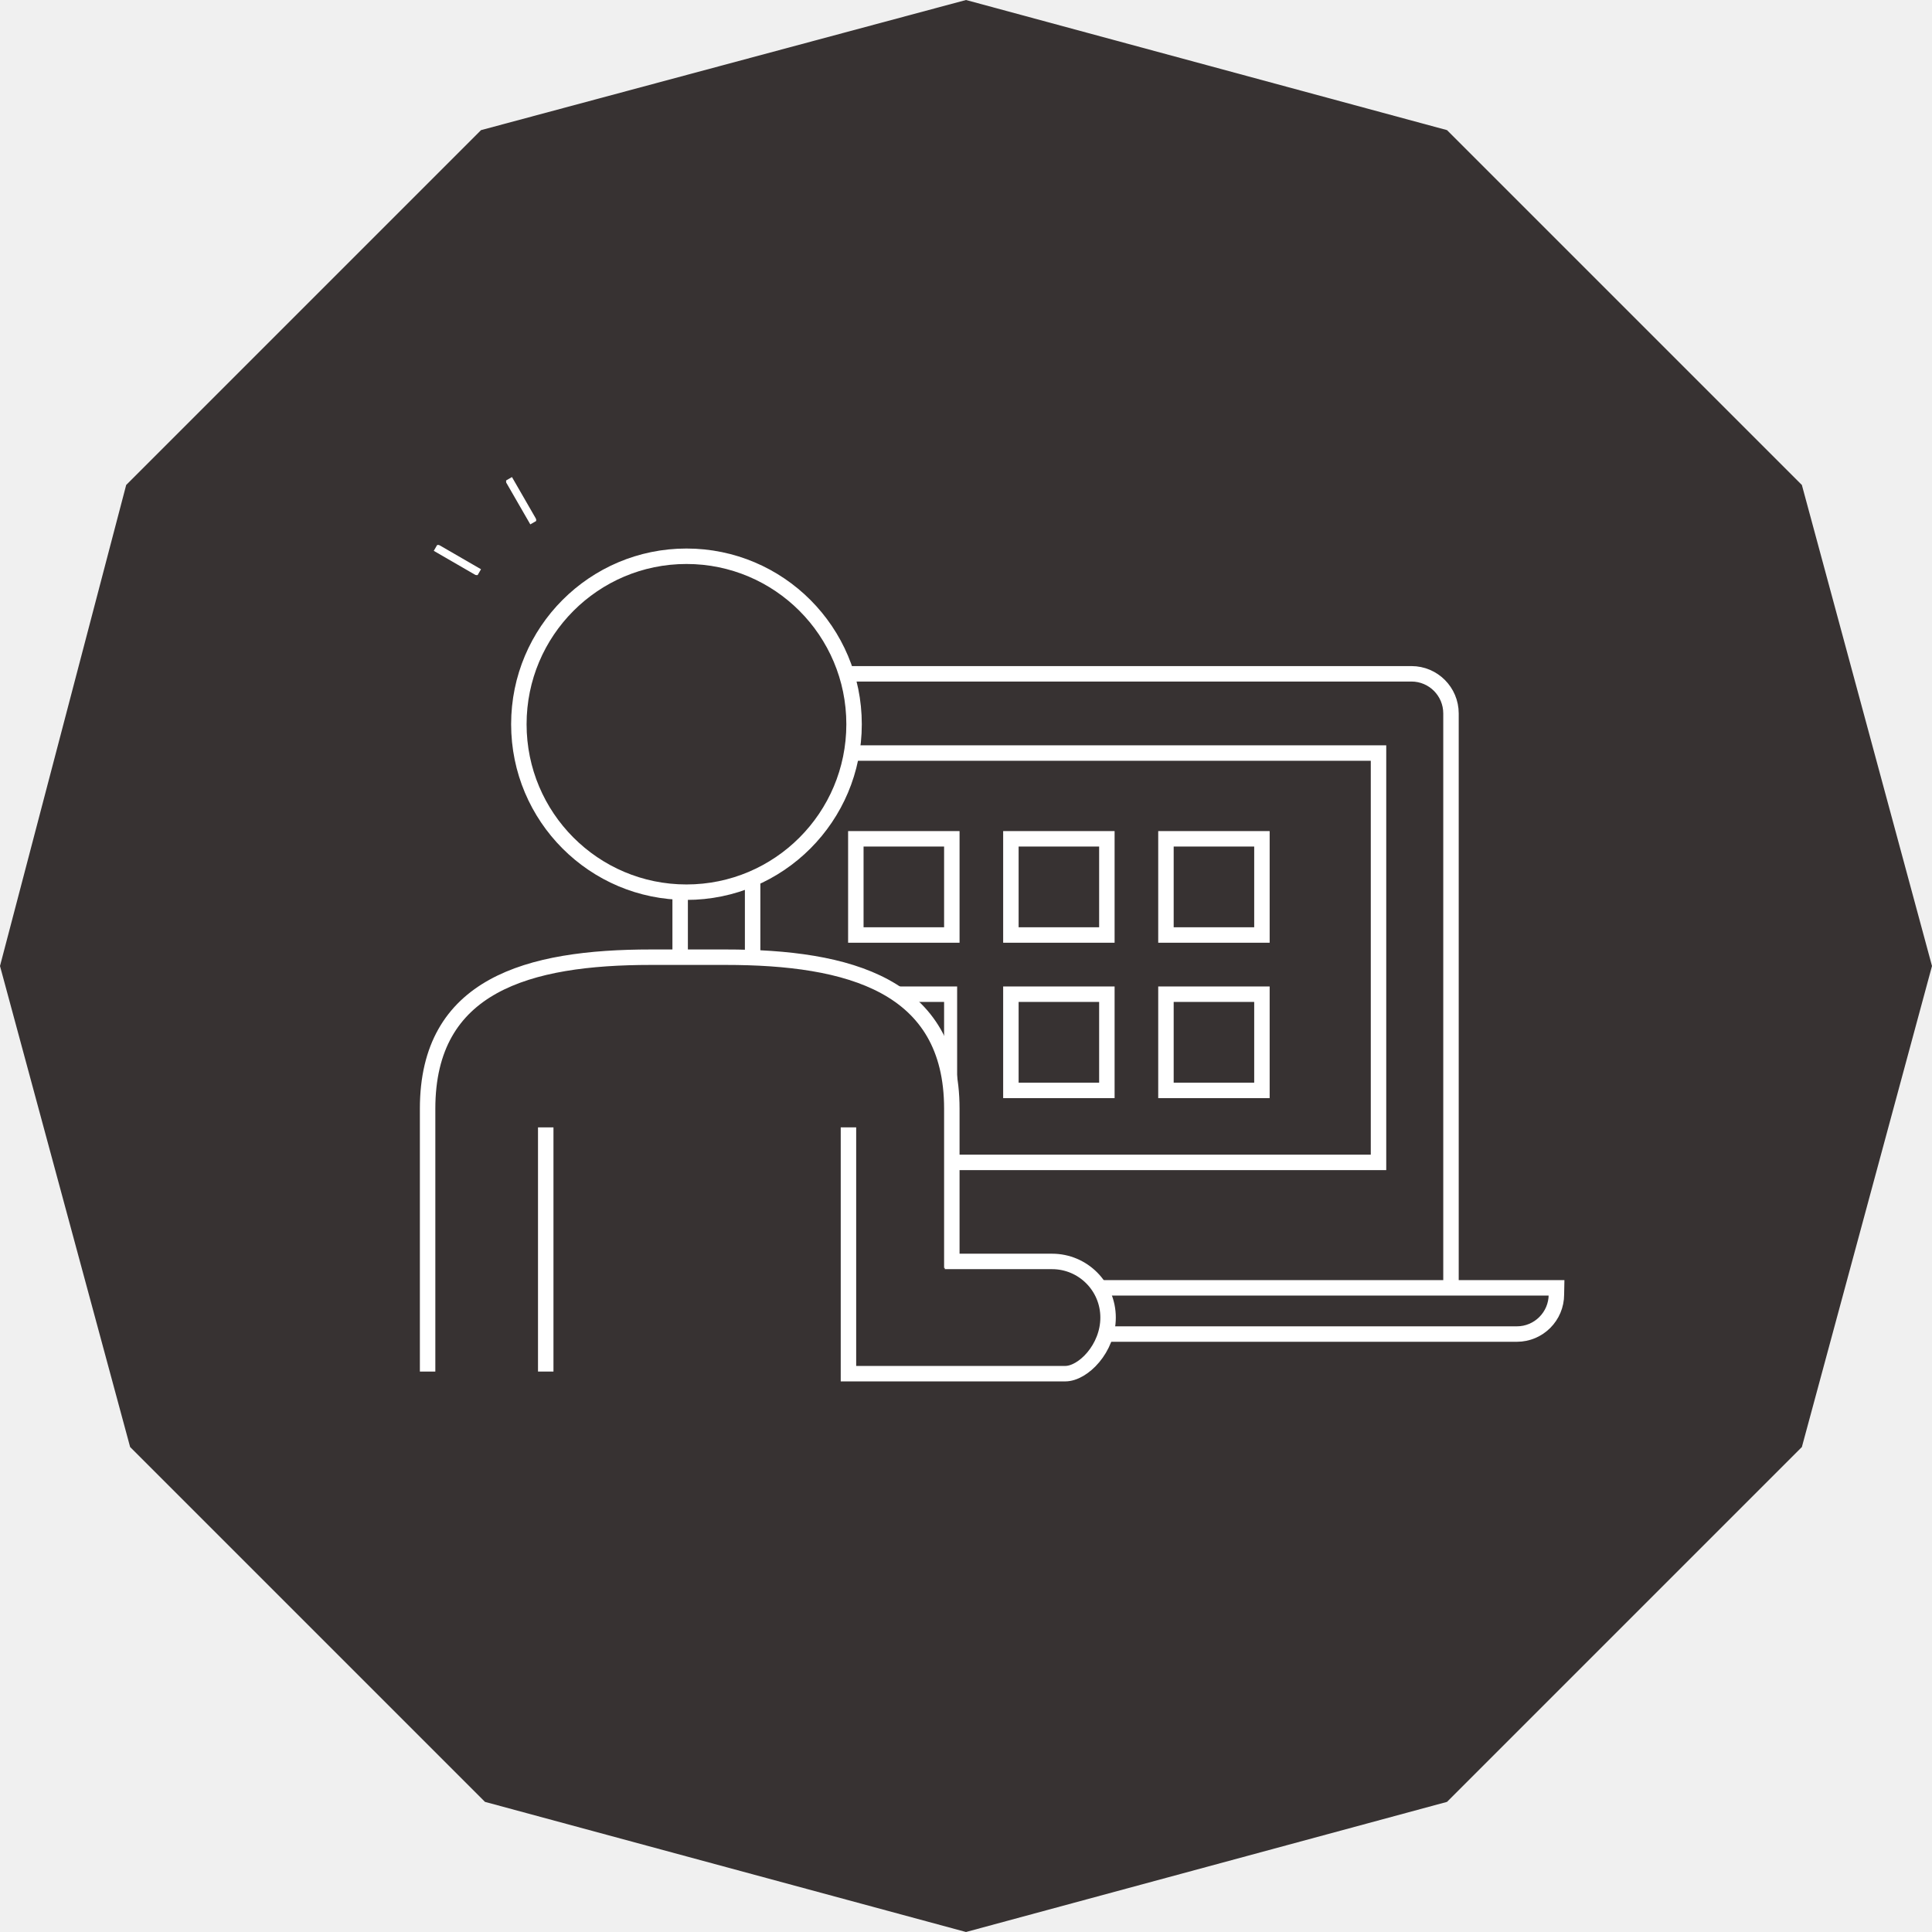
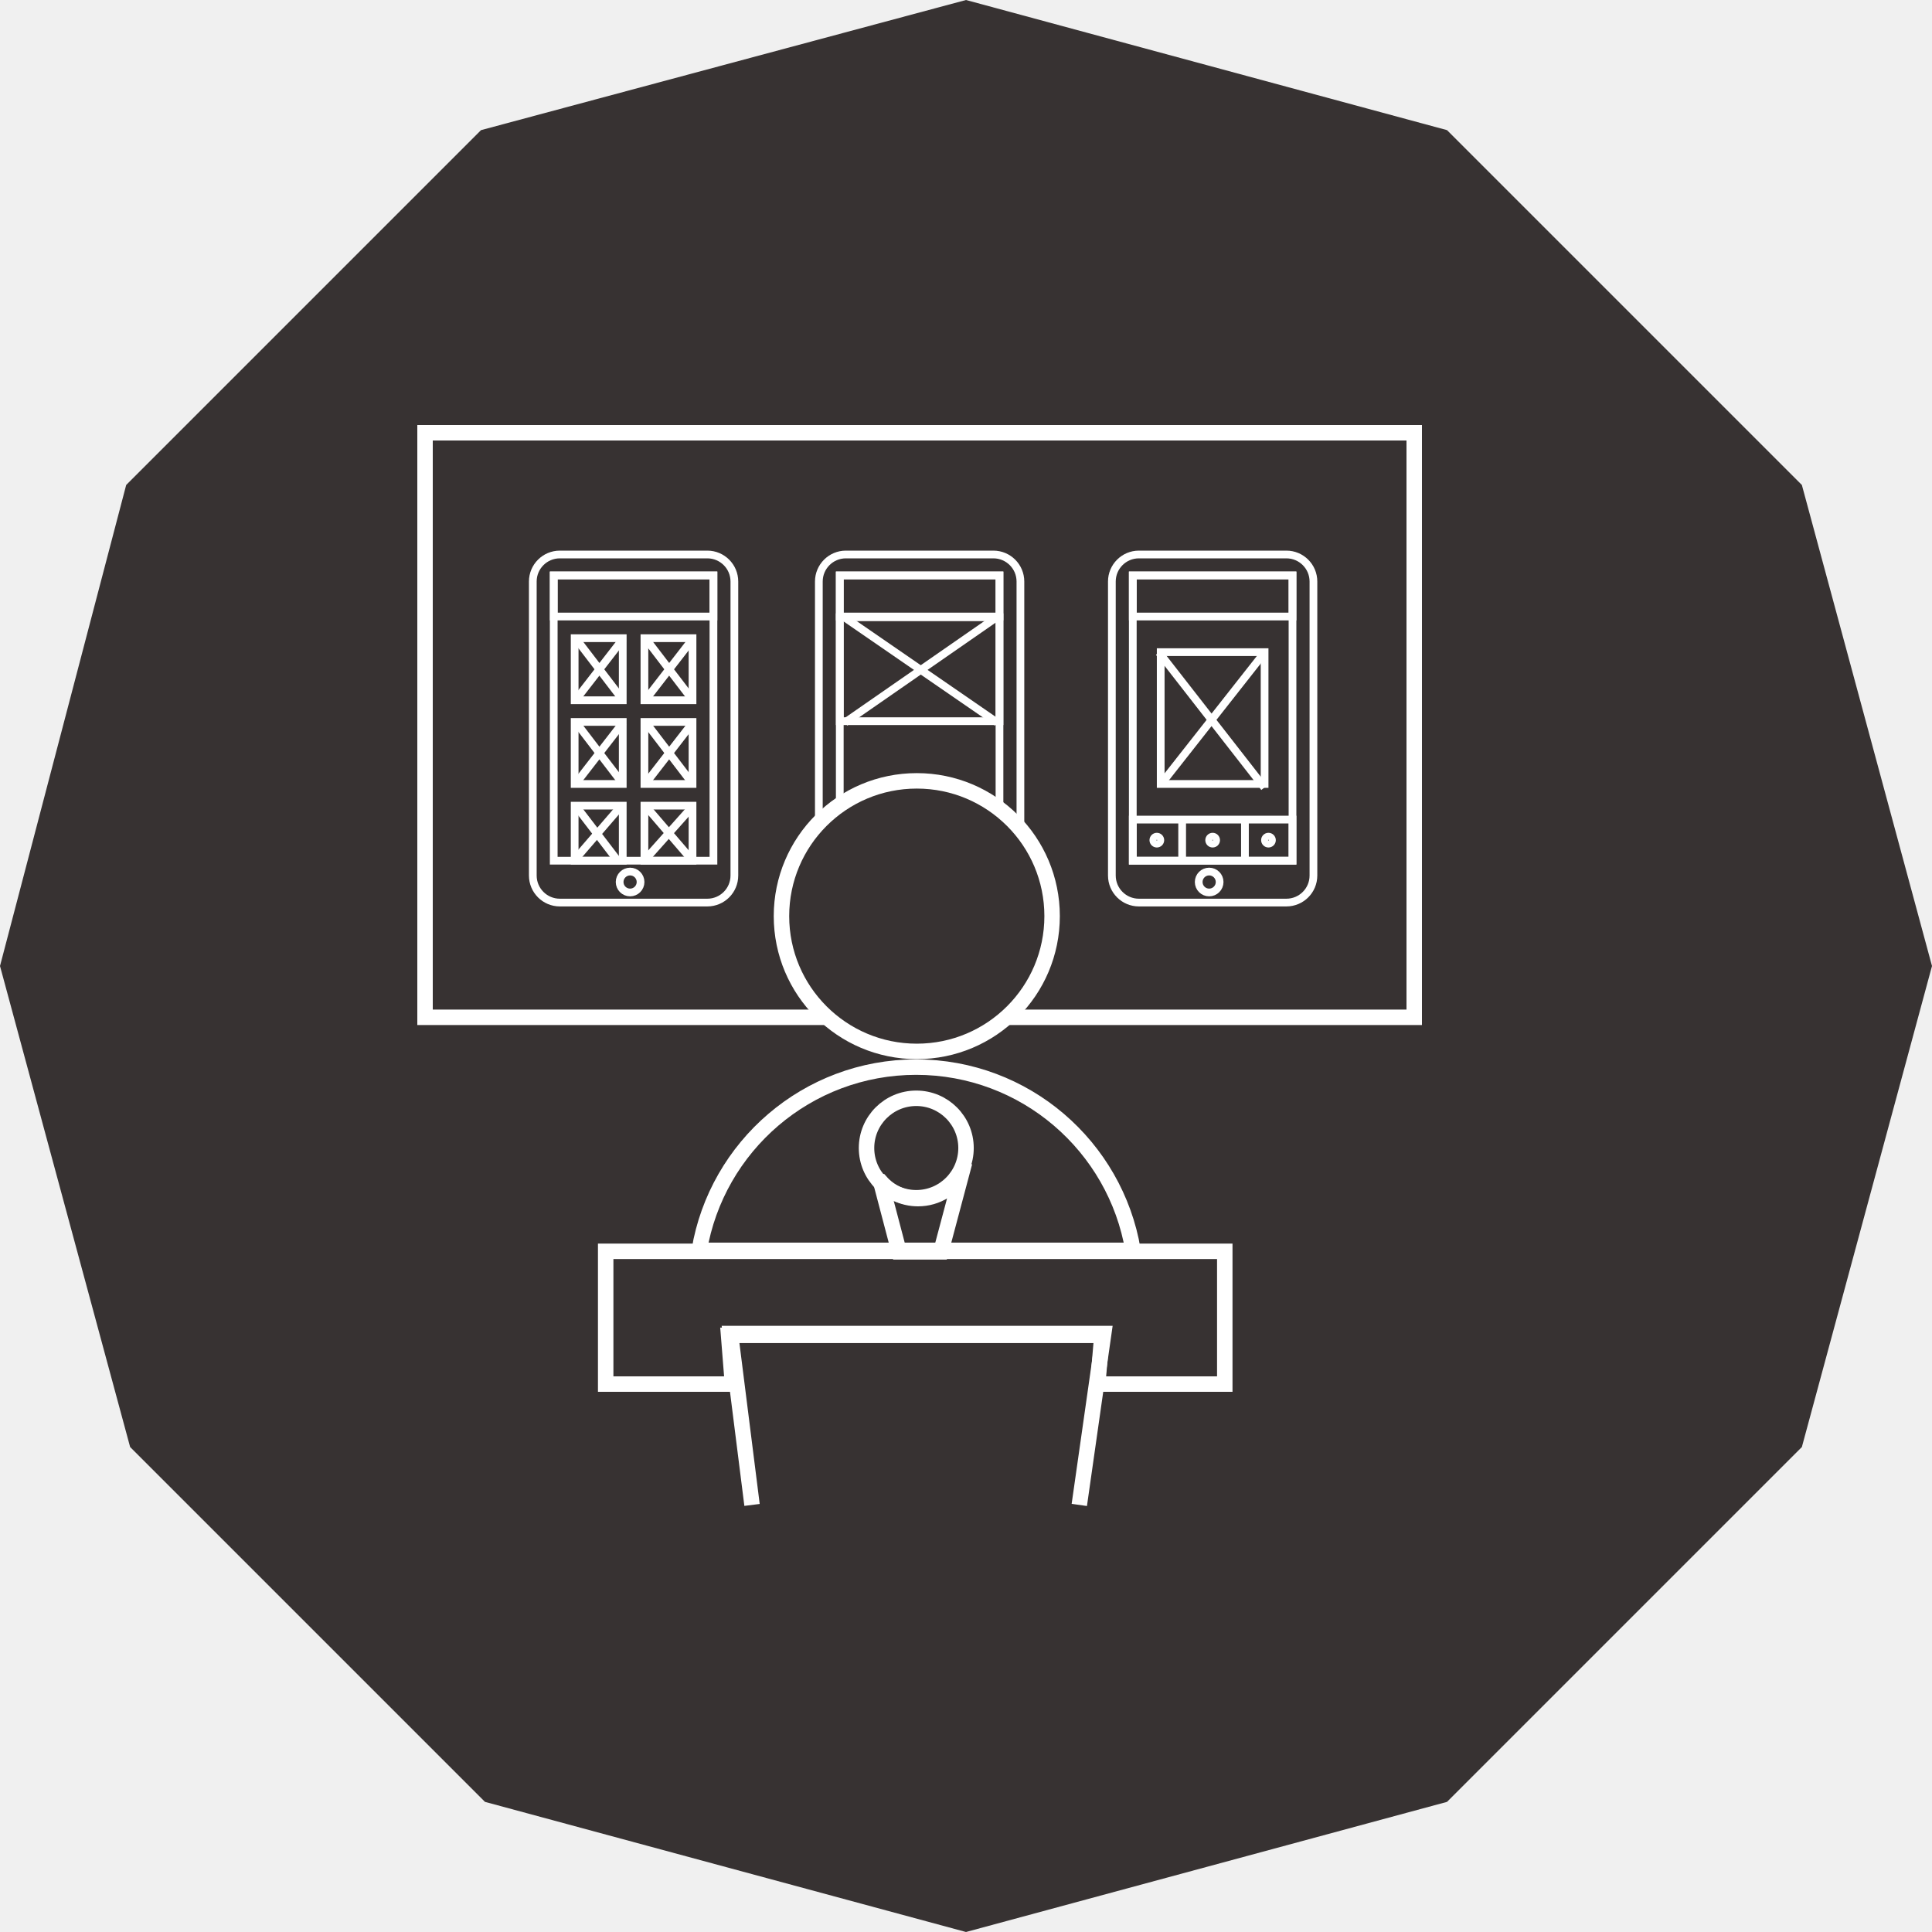
<svg xmlns="http://www.w3.org/2000/svg" xmlns:xlink="http://www.w3.org/1999/xlink" width="250px" height="250px" viewBox="0 0 250 250" version="1.1">
  <defs>
-     <path id="path-1" d="M0,0.005 L149.39,0.005 L149.39,120.71 L0,120.71" />
-     <path id="path-3" d="M0,0.005 L149.39,0.005 L149.39,120.71 L0,120.71 L0,0.005 Z" />
+     <rect id="path-1" x="0" y="0" width="27.083" height="46.042" rx="4" />
+     <mask id="mask-2" maskContentUnits="userSpaceOnUse" maskUnits="objectBoundingBox" x="0" y="0" width="27.083" height="46.042" fill="white">
+       <use xlink:href="#path-1" />
+     </mask>
+     <rect id="path-3" x="2.708" y="2.708" width="21.667" height="37.917" />
+     <mask id="mask-4" maskContentUnits="userSpaceOnUse" maskUnits="objectBoundingBox" x="0" y="0" width="21.667" height="37.917" fill="white">
+       <use xlink:href="#path-3" />
+     </mask>
+     <rect id="path-5" x="19.861" y="27.083" width="7.222" height="9.028" />
+     <mask id="mask-6" maskContentUnits="userSpaceOnUse" maskUnits="objectBoundingBox" x="0" y="0" width="7.222" height="9.028" fill="white">
+       <use xlink:href="#path-5" />
+     </mask>
+     <rect id="path-7" x="28.889" y="27.083" width="7.222" height="9.028" />
+     <mask id="mask-8" maskContentUnits="userSpaceOnUse" maskUnits="objectBoundingBox" x="0" y="0" width="7.222" height="9.028" fill="white">
+       <use xlink:href="#path-7" />
+     </mask>
+     <rect id="path-9" x="19.861" y="37.917" width="7.222" height="9.028" />
+     <mask id="mask-10" maskContentUnits="userSpaceOnUse" maskUnits="objectBoundingBox" x="0" y="0" width="7.222" height="9.028" fill="white">
+       <use xlink:href="#path-9" />
+     </mask>
+     <rect id="path-11" x="28.889" y="37.917" width="7.222" height="9.028" />
+     <mask id="mask-12" maskContentUnits="userSpaceOnUse" maskUnits="objectBoundingBox" x="0" y="0" width="7.222" height="9.028" fill="white">
+       <use xlink:href="#path-11" />
+     </mask>
+     <rect id="path-13" x="19.861" y="48.75" width="7.222" height="8.125" />
+     <mask id="mask-14" maskContentUnits="userSpaceOnUse" maskUnits="objectBoundingBox" x="0" y="0" width="7.222" height="8.125" fill="white">
+       <use xlink:href="#path-13" />
+     </mask>
+     <rect id="path-15" x="28.889" y="48.75" width="7.222" height="8.125" />
+     <mask id="mask-16" maskContentUnits="userSpaceOnUse" maskUnits="objectBoundingBox" x="0" y="0" width="7.222" height="8.125" fill="white">
+       <use xlink:href="#path-15" />
+     </mask>
+     <rect id="path-17" x="17.153" y="18.958" width="21.667" height="6.319" />
+     <mask id="mask-18" maskContentUnits="userSpaceOnUse" maskUnits="objectBoundingBox" x="0" y="0" width="21.667" height="6.319" fill="white">
+       <use xlink:href="#path-17" />
+     </mask>
+     <rect id="path-19" x="0" y="0" width="27.083" height="46.042" rx="4" />
+     <mask id="mask-20" maskContentUnits="userSpaceOnUse" maskUnits="objectBoundingBox" x="0" y="0" width="27.083" height="46.042" fill="white">
+       <use xlink:href="#path-19" />
+     </mask>
+     <rect id="path-21" x="2.708" y="2.708" width="21.667" height="37.917" />
+     <mask id="mask-22" maskContentUnits="userSpaceOnUse" maskUnits="objectBoundingBox" x="0" y="0" width="21.667" height="37.917" fill="white">
+       <use xlink:href="#path-21" />
+     </mask>
+     <rect id="path-23" x="2.708" y="2.708" width="21.667" height="6.319" />
+     <mask id="mask-24" maskContentUnits="userSpaceOnUse" maskUnits="objectBoundingBox" x="0" y="0" width="21.667" height="6.319" fill="white">
+       <use xlink:href="#path-23" />
+     </mask>
+     <rect id="path-25" x="0" y="0" width="21.667" height="6.319" />
+     <mask id="mask-26" maskContentUnits="userSpaceOnUse" maskUnits="objectBoundingBox" x="0" y="0" width="21.667" height="6.319" fill="white">
+       <use xlink:href="#path-25" />
+     </mask>
+     <rect id="path-27" x="0" y="0" width="27.083" height="46.042" rx="4" />
+     <mask id="mask-28" maskContentUnits="userSpaceOnUse" maskUnits="objectBoundingBox" x="0" y="0" width="27.083" height="46.042" fill="white">
+       <use xlink:href="#path-27" />
+     </mask>
+     <rect id="path-29" x="2.708" y="2.708" width="21.667" height="37.917" />
+     <mask id="mask-30" maskContentUnits="userSpaceOnUse" maskUnits="objectBoundingBox" x="0" y="0" width="21.667" height="37.917" fill="white">
+       <use xlink:href="#path-29" />
+     </mask>
+     <rect id="path-31" x="6.319" y="12.639" width="14.444" height="18.056" />
+     <mask id="mask-32" maskContentUnits="userSpaceOnUse" maskUnits="objectBoundingBox" x="0" y="0" width="14.444" height="18.056" fill="white">
+       <use xlink:href="#path-31" />
+     </mask>
+     <rect id="path-33" x="2.708" y="2.708" width="21.667" height="6.319" />
+     <mask id="mask-34" maskContentUnits="userSpaceOnUse" maskUnits="objectBoundingBox" x="0" y="0" width="21.667" height="6.319" fill="white">
+       <use xlink:href="#path-33" />
+     </mask>
+     <rect id="path-35" x="0" y="0" width="21.667" height="6.319" />
+     <mask id="mask-36" maskContentUnits="userSpaceOnUse" maskUnits="objectBoundingBox" x="0" y="0" width="21.667" height="6.319" fill="white">
+       <use xlink:href="#path-35" />
+     </mask>
+     <rect id="path-37" x="54.167" y="24.375" width="21.667" height="14.444" />
+     <mask id="mask-38" maskContentUnits="userSpaceOnUse" maskUnits="objectBoundingBox" x="0" y="0" width="21.667" height="14.444" fill="white">
+       <use xlink:href="#path-37" />
+     </mask>
+     <rect id="path-39" x="0" y="0" width="130" height="77.639" />
+     <mask id="mask-40" maskContentUnits="userSpaceOnUse" maskUnits="objectBoundingBox" x="0" y="0" width="130" height="77.639" fill="white">
+       <use xlink:href="#path-39" />
+     </mask>
  </defs>
  <g id="Page-1" stroke="none" stroke-width="1" fill="none" fill-rule="evenodd">
-     <g id="indication" transform="translate(-570, -288)">
-       <g id="icon_02" transform="translate(570, 288)">
-         <path d="M233.161,62.755 L187.245,16.839 L125,0 L62.245,16.839 L16.329,62.755 L-2.84217094e-14,125 L16.839,187.245 L62.755,233.161 L125,250 L187.245,233.161 L233.161,187.245 L250,125 L233.161,62.755 Z" id="Path-Copy" fill="#373232" />
-         <g id="icon" transform="translate(53, 58)">
-           <path d="M89.367,108.646 L148.415,108.646 L148.398,109.5 C148.398,112.331 146.107,114.626 143.282,114.626 L90.323,114.626" id="Stroke-1" stroke="#FFFFFF" stroke-width="2" />
-           <path d="M57.516,35.714 C57.516,47.717 47.807,57.448 35.829,57.448 C23.85,57.448 14.14,47.717 14.14,35.714 C14.14,23.71 23.85,13.979 35.829,13.979 C47.807,13.979 57.516,23.71 57.516,35.714 L57.516,35.714 Z" id="Stroke-3" stroke="#FFFFFF" stroke-width="2" />
-           <path d="M2.332,119.479 L2.332,85.463 C2.332,69.457 15.278,65.861 31.249,65.861 L40.888,65.861 C56.86,65.861 70.166,69.457 70.166,85.463 L70.166,106.075" id="Stroke-5" stroke="#FFFFFF" stroke-width="2" />
-           <path d="M17.618,119.479 L17.618,87.883" id="Stroke-7" stroke="#FFFFFF" stroke-width="2" />
-           <path d="M69.255,105.229 L83.139,105.229 C87.141,105.229 90.385,108.48 90.385,112.491 C90.385,116.501 87.141,119.752 84.843,119.752 L56.79,119.752 L56.79,119.48 L56.79,87.883" id="Stroke-9" stroke="#FFFFFF" stroke-width="2" />
-           <path d="M56.552,29.191 L129.642,29.191 C132.467,29.191 134.757,31.487 134.757,34.318 L134.757,107.895" id="Stroke-11" stroke="#FFFFFF" stroke-width="2" />
-           <path d="M35.012,66.1 L35.012,57.483" id="Stroke-13" stroke="#FFFFFF" stroke-width="2" />
-           <path d="M57.268,39.444 L125.379,39.444 L125.379,92.413 L70.166,92.413" id="Stroke-15" stroke="#FFFFFF" stroke-width="2" />
-           <path d="M44.389,66.101 L44.389,55.808" id="Stroke-17" stroke="#FFFFFF" stroke-width="2" />
-           <mask id="mask-2" fill="white">
-             <use xlink:href="#path-1" />
-           </mask>
-           <g id="Clip-20" />
-           <path d="M26.217,0.004 L26.217,6.499" id="Stroke-19" stroke="#FFFFFF" mask="url(#mask-2)" />
-           <path d="M12.814,3.982 L16.055,9.606" id="Stroke-22" stroke="#FFFFFF" mask="url(#mask-2)" />
-           <path d="M3.38,12.846 L8.992,16.093" id="Stroke-24" stroke="#FFFFFF" mask="url(#mask-2)" />
-           <path d="M0,25.687 L6.481,25.687" id="Stroke-26" stroke="#FFFFFF" mask="url(#mask-2)" />
-           <mask id="mask-4" fill="white">
-             <use xlink:href="#path-3" />
-           </mask>
-           <g id="Clip-29" />
-           <path d="M70.166,62.989 L57.745,62.989 L57.745,50.542 L70.166,50.542 L70.166,62.989 Z" id="Stroke-28" stroke="#FFFFFF" stroke-width="2" mask="url(#mask-4)" />
-           <path d="M90.229,62.989 L77.809,62.989 L77.809,50.542 L90.229,50.542 L90.229,62.989 Z" id="Stroke-30" stroke="#FFFFFF" stroke-width="2" mask="url(#mask-4)" />
-           <path d="M110.293,62.989 L97.873,62.989 L97.873,50.542 L110.293,50.542 L110.293,62.989 Z" id="Stroke-31" stroke="#FFFFFF" stroke-width="2" mask="url(#mask-4)" />
-           <path d="M90.229,83.096 L77.809,83.096 L77.809,70.649 L90.229,70.649 L90.229,83.096 Z" id="Stroke-32" stroke="#FFFFFF" stroke-width="2" mask="url(#mask-4)" />
-           <path d="M110.293,83.096 L97.873,83.096 L97.873,70.649 L110.293,70.649 L110.293,83.096 Z" id="Stroke-33" stroke="#FFFFFF" stroke-width="2" mask="url(#mask-4)" />
-           <path d="M63.293,70.649 L70.166,70.649 L70.166,83.096" id="Stroke-34" stroke="#FFFFFF" stroke-width="2" mask="url(#mask-4)" />
+     <g id="indication" transform="translate(-595, -248)">
+       <g id="stakeholder" transform="translate(569, 248)">
+         <g id="icon_02" transform="translate(26, 0)">
+           <polygon id="Path-Copy" fill="#373232" points="233.161 62.755 187.245 16.839 125 0 62.245 16.839 16.329 62.755 -3.20102299e-14 125 16.839 187.245 62.755 233.161 125 250 187.245 233.161 233.161 187.245 250 125" />
+           <g id="Group" transform="translate(54, 55)" stroke="#FFFFFF">
+             <g id="Group-15" transform="translate(14.44444, 16.25)">
+               <ellipse id="Oval-55" cx="13.09" cy="42.882" rx="1.354" ry="1.354" />
+               <g id="Group-14" stroke-width="2">
+                 <use id="Rectangle-2364" mask="url(#mask-2)" xlink:href="#path-1" />
+               </g>
+               <use id="Rectangle-2364" mask="url(#mask-4)" stroke-width="2" xlink:href="#path-3" />
+             </g>
+             <use id="Rectangle-2370" mask="url(#mask-6)" stroke-width="2" xlink:href="#path-5" />
+             <use id="Rectangle-2370" mask="url(#mask-8)" stroke-width="2" xlink:href="#path-7" />
+             <use id="Rectangle-2370" mask="url(#mask-10)" stroke-width="2" xlink:href="#path-9" />
+             <use id="Rectangle-2370" mask="url(#mask-12)" stroke-width="2" xlink:href="#path-11" />
+             <use id="Rectangle-2370" mask="url(#mask-14)" stroke-width="2" xlink:href="#path-13" />
+             <use id="Rectangle-2370" mask="url(#mask-16)" stroke-width="2" xlink:href="#path-15" />
+             <use id="Rectangle-2371" mask="url(#mask-18)" stroke-width="2" xlink:href="#path-17" />
+             <g id="Group-18" transform="translate(51.45833, 16.25)">
+               <g id="Group-15">
+                 <ellipse id="Oval-55" cx="13.09" cy="42.882" rx="1.354" ry="1.354" />
+                 <g id="Group-14" stroke-width="2">
+                   <use id="Rectangle-2364" mask="url(#mask-20)" xlink:href="#path-19" />
+                 </g>
+                 <use id="Rectangle-2364" mask="url(#mask-22)" stroke-width="2" xlink:href="#path-21" />
+               </g>
+               <use id="Rectangle-2371" mask="url(#mask-24)" stroke-width="2" xlink:href="#path-23" />
+               <g id="Group-17" transform="translate(2.708333, 34.30556)">
+                 <use id="Rectangle-2371" mask="url(#mask-26)" stroke-width="2" xlink:href="#path-25" />
+                 <path d="M6.887,0.437 L6.887,5.956" id="Path-1058" />
+                 <path d="M15.012,0.437 L15.012,5.956" id="Path-1058" />
+                 <ellipse id="Oval-58" cx="3.611" cy="3.16" rx="0.451" ry="0.451" />
+                 <ellipse id="Oval-58" cx="10.833" cy="3.16" rx="0.451" ry="0.451" />
+                 <ellipse id="Oval-58" cx="18.056" cy="3.16" rx="0.451" ry="0.451" />
+               </g>
+             </g>
+             <g id="Group-18" transform="translate(89.375, 16.25)">
+               <g id="Group-15">
+                 <ellipse id="Oval-55" cx="13.09" cy="42.882" rx="1.354" ry="1.354" />
+                 <g id="Group-14" stroke-width="2">
+                   <use id="Rectangle-2364" mask="url(#mask-28)" xlink:href="#path-27" />
+                 </g>
+                 <use id="Rectangle-2364" mask="url(#mask-30)" stroke-width="2" xlink:href="#path-29" />
+               </g>
+               <use id="Rectangle-2370" mask="url(#mask-32)" stroke-width="2" xlink:href="#path-31" />
+               <use id="Rectangle-2371" mask="url(#mask-34)" stroke-width="2" xlink:href="#path-33" />
+               <g id="Group-17" transform="translate(2.708333, 34.30556)">
+                 <use id="Rectangle-2371" mask="url(#mask-36)" stroke-width="2" xlink:href="#path-35" />
+                 <path d="M6.887,0.437 L6.887,5.956" id="Path-1058" />
+                 <path d="M15.012,0.437 L15.012,5.956" id="Path-1058" />
+                 <circle id="Oval-58" cx="3.611" cy="3.16" r="0.451" />
+                 <ellipse id="Oval-58" cx="10.833" cy="3.16" rx="0.451" ry="0.451" />
+                 <ellipse id="Oval-58" cx="18.056" cy="3.16" rx="0.451" ry="0.451" />
+               </g>
+               <path d="M6.598,13.172 L20.231,30.665" id="Path-1062" />
+               <path d="M7.049,29.97 L20.193,13.26" id="Path-1063" />
+             </g>
+             <use id="Rectangle-2382" mask="url(#mask-38)" stroke-width="2" xlink:href="#path-37" />
+             <path d="M55.333,24.925 L75.013,38.479" id="Path-1064" />
+             <path d="M55.352,38.479 L75.101,24.778" id="Path-1065" />
+             <g id="Group-19" transform="translate(19.86111, 27.08333)">
+               <path d="M0.715,0.622 L6.644,8.374" id="Path-1066" />
+               <path d="M0.657,8.453 L6.782,0.548" id="Path-1067" />
+             </g>
+             <g id="Group-19" transform="translate(28.88889, 27.08333)">
+               <path d="M0.715,0.622 L6.644,8.374" id="Path-1066" />
+               <path d="M0.657,8.453 L6.782,0.548" id="Path-1067" />
+             </g>
+             <g id="Group-19" transform="translate(28.88889, 37.91667)">
+               <path d="M0.715,0.622 L6.644,8.374" id="Path-1066" />
+               <path d="M0.657,8.453 L6.782,0.548" id="Path-1067" />
+             </g>
+             <g id="Group-19" transform="translate(19.86111, 37.91667)">
+               <path d="M0.715,0.622 L6.644,8.374" id="Path-1066" />
+               <path d="M0.657,8.453 L6.782,0.548" id="Path-1067" />
+             </g>
+             <g id="Group-19" transform="translate(19.86111, 48.75)">
+               <path d="M0.715,0.622 L6.095,7.656" id="Path-1066" />
+               <path d="M0.415,7.613 L6.533,0.52" id="Path-1067" />
+             </g>
+             <g id="Group-19" transform="translate(28.88889, 48.75)">
+               <path d="M0.715,0.622 L6.771,7.674" id="Path-1066" />
+               <path d="M0.57,7.517 L6.782,0.548" id="Path-1067" />
+             </g>
+             <use id="Rectangle-2383" mask="url(#mask-40)" stroke-width="4" xlink:href="#path-39" />
+             <g id="Group-13" transform="translate(24.375, 46.04167)" stroke-width="2">
+               <path d="M57.767,17.504 C57.767,27.172 49.928,35.009 40.257,35.009 C30.586,35.009 22.747,27.172 22.747,17.504 C22.747,7.837 30.586,0 40.257,0 C49.928,0 57.767,7.837 57.767,17.504 L57.767,17.504 Z" id="Stroke-1" fill="#373232" />
+               <polyline id="Stroke-3" points="18.938 93.695 16.143 71.517 64.448 71.517 61.286 93.695" />
+               <polygon id="Stroke-5" points="0 60.881 0 78.057 16.405 78.057 15.903 71.75 64.208 71.75 63.672 78.057 80.111 78.057 80.111 60.881" />
+               <path d="M68.238,60.75 C65.975,47.295 54.275,37.042 40.173,37.042 C26.07,37.042 14.37,47.295 12.107,60.75 L68.238,60.75 L68.238,60.75 Z" id="Stroke-7" />
+               <path d="M46.628,47.511 C46.628,51.065 43.746,53.947 40.19,53.947 C36.635,53.947 33.753,51.065 33.753,47.511 C33.753,43.958 36.635,41.076 40.19,41.076 C43.746,41.076 46.628,43.958 46.628,47.511 L46.628,47.511 Z" id="Stroke-9" />
+               <path d="M40.418,54.058 C38.495,54.058 36.773,53.21 35.594,51.874 L35.588,51.874 L37.972,60.946 L43.368,60.946 L46.119,50.612 L46.116,50.612 C45.039,52.66 42.894,54.058 40.418,54.058 L40.418,54.058 Z" id="Stroke-11" />
+             </g>
+           </g>
        </g>
      </g>
    </g>
  </g>
</svg>
